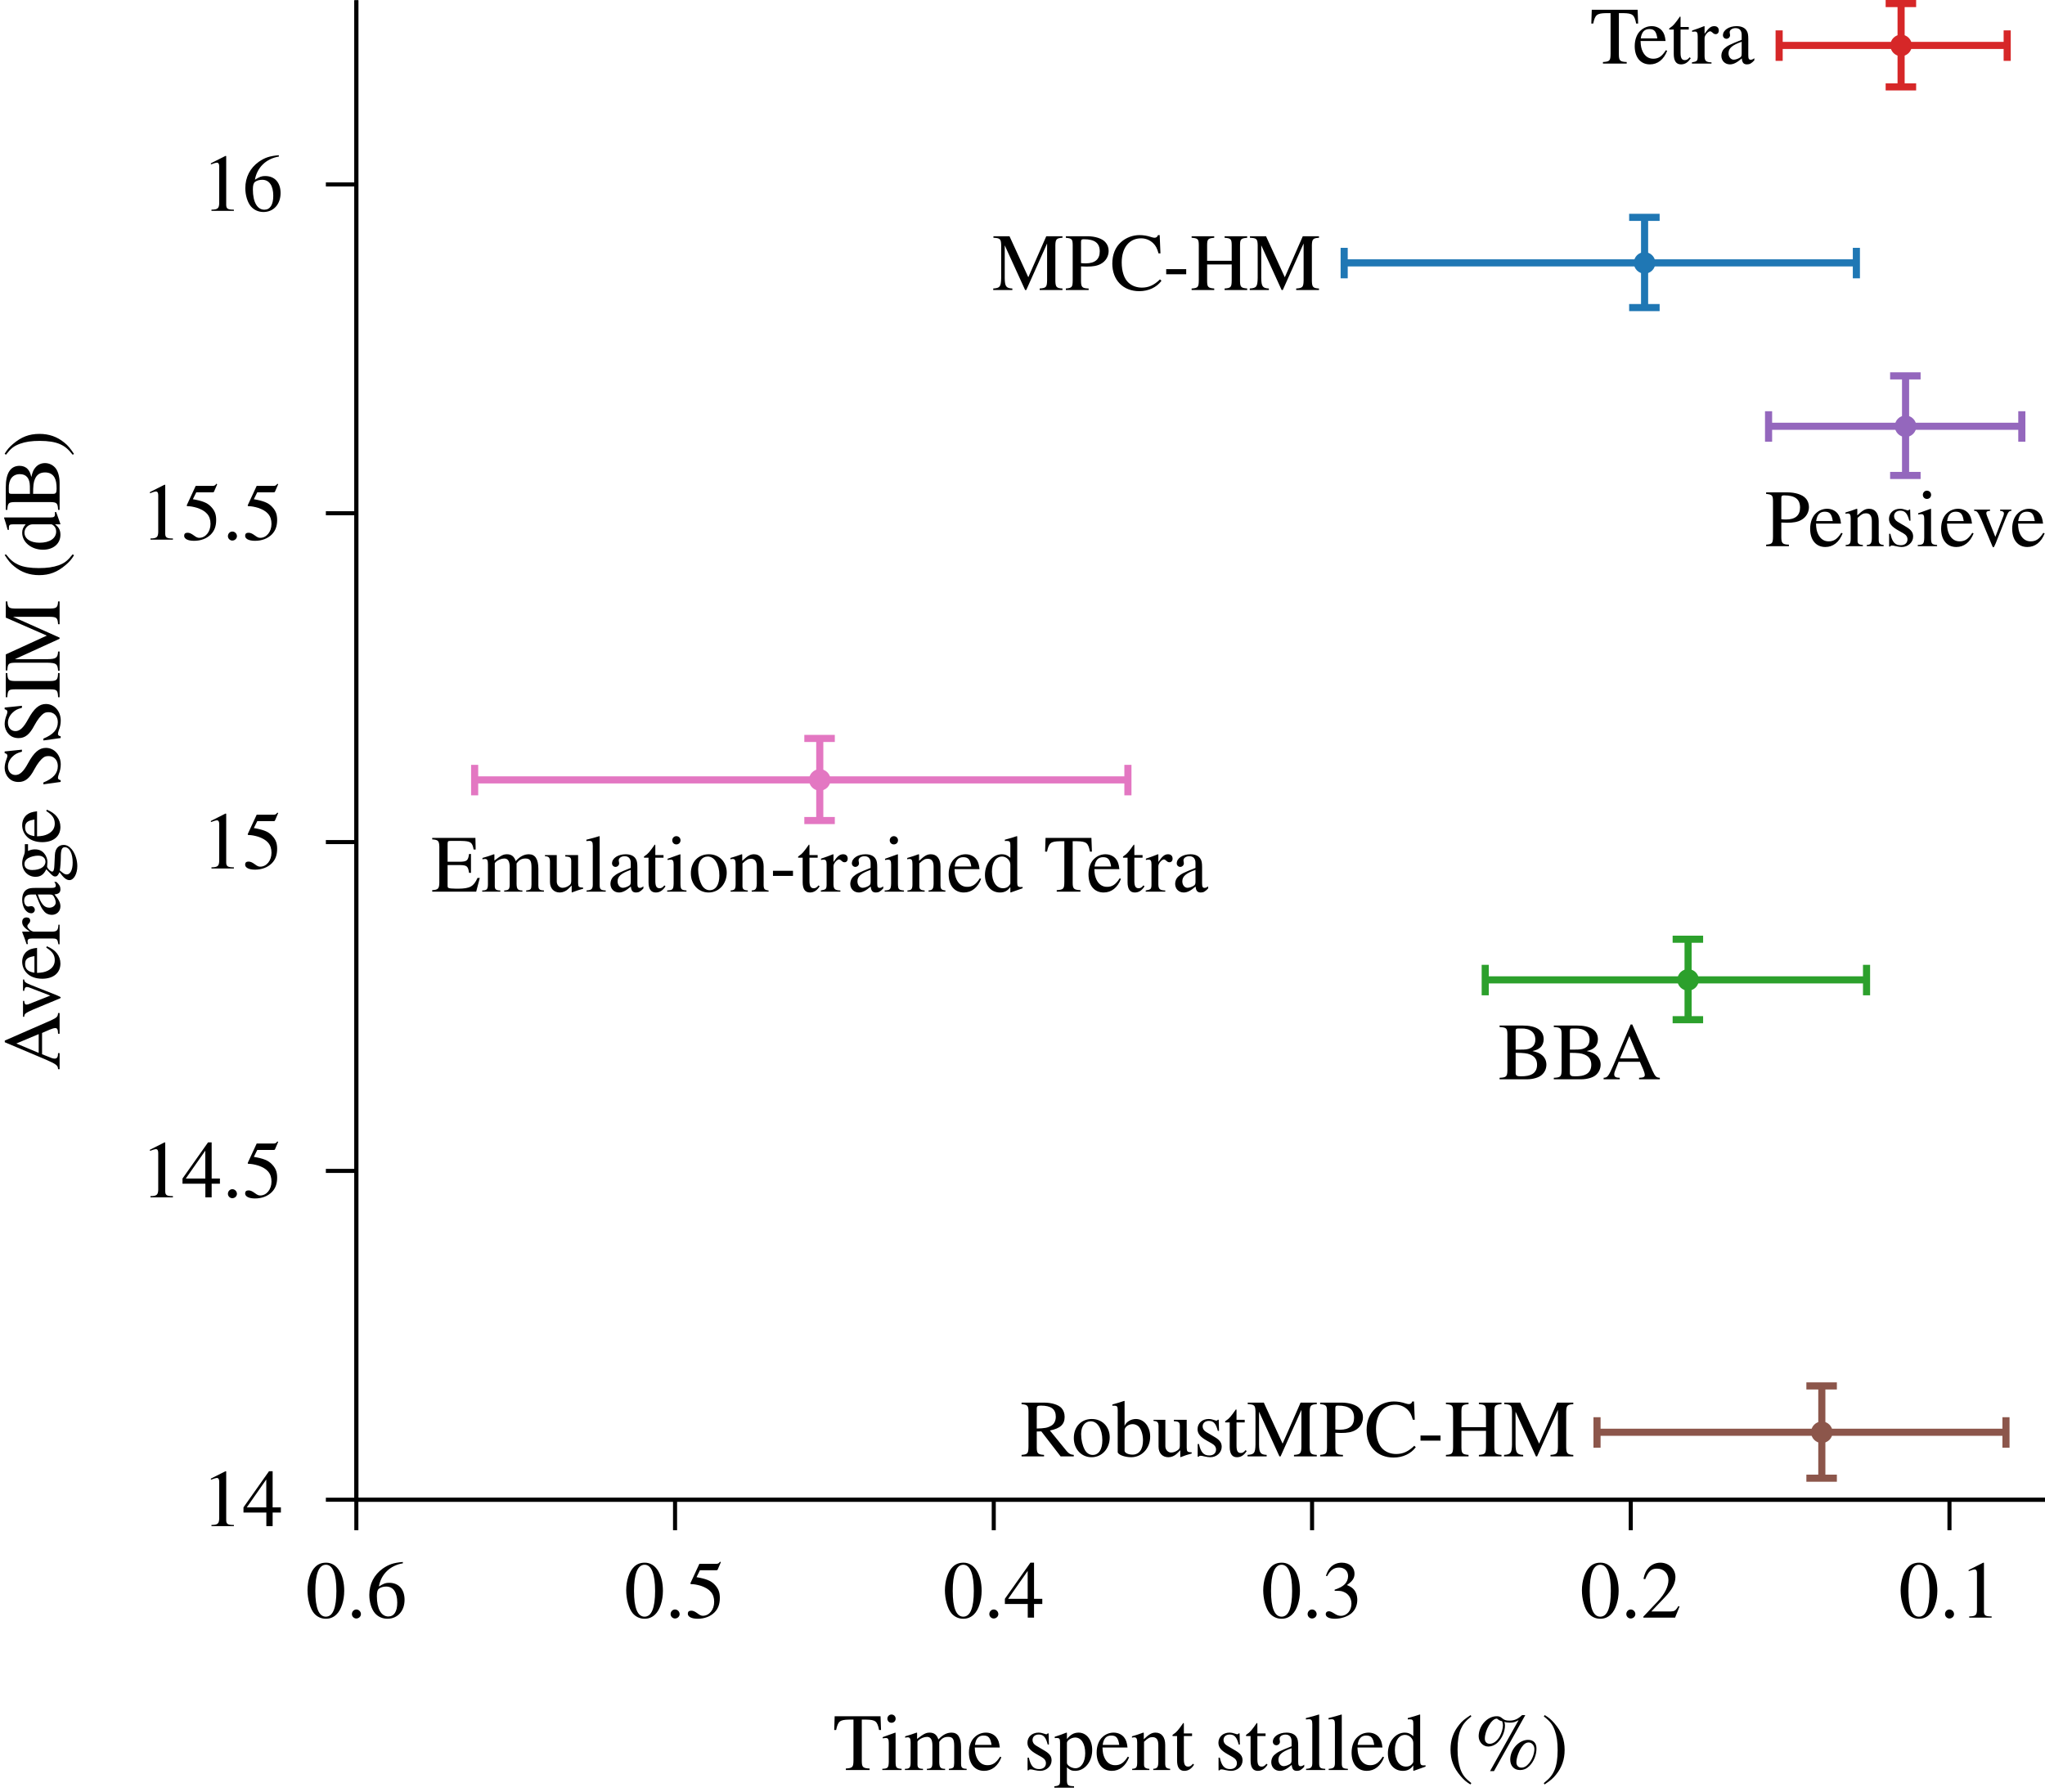
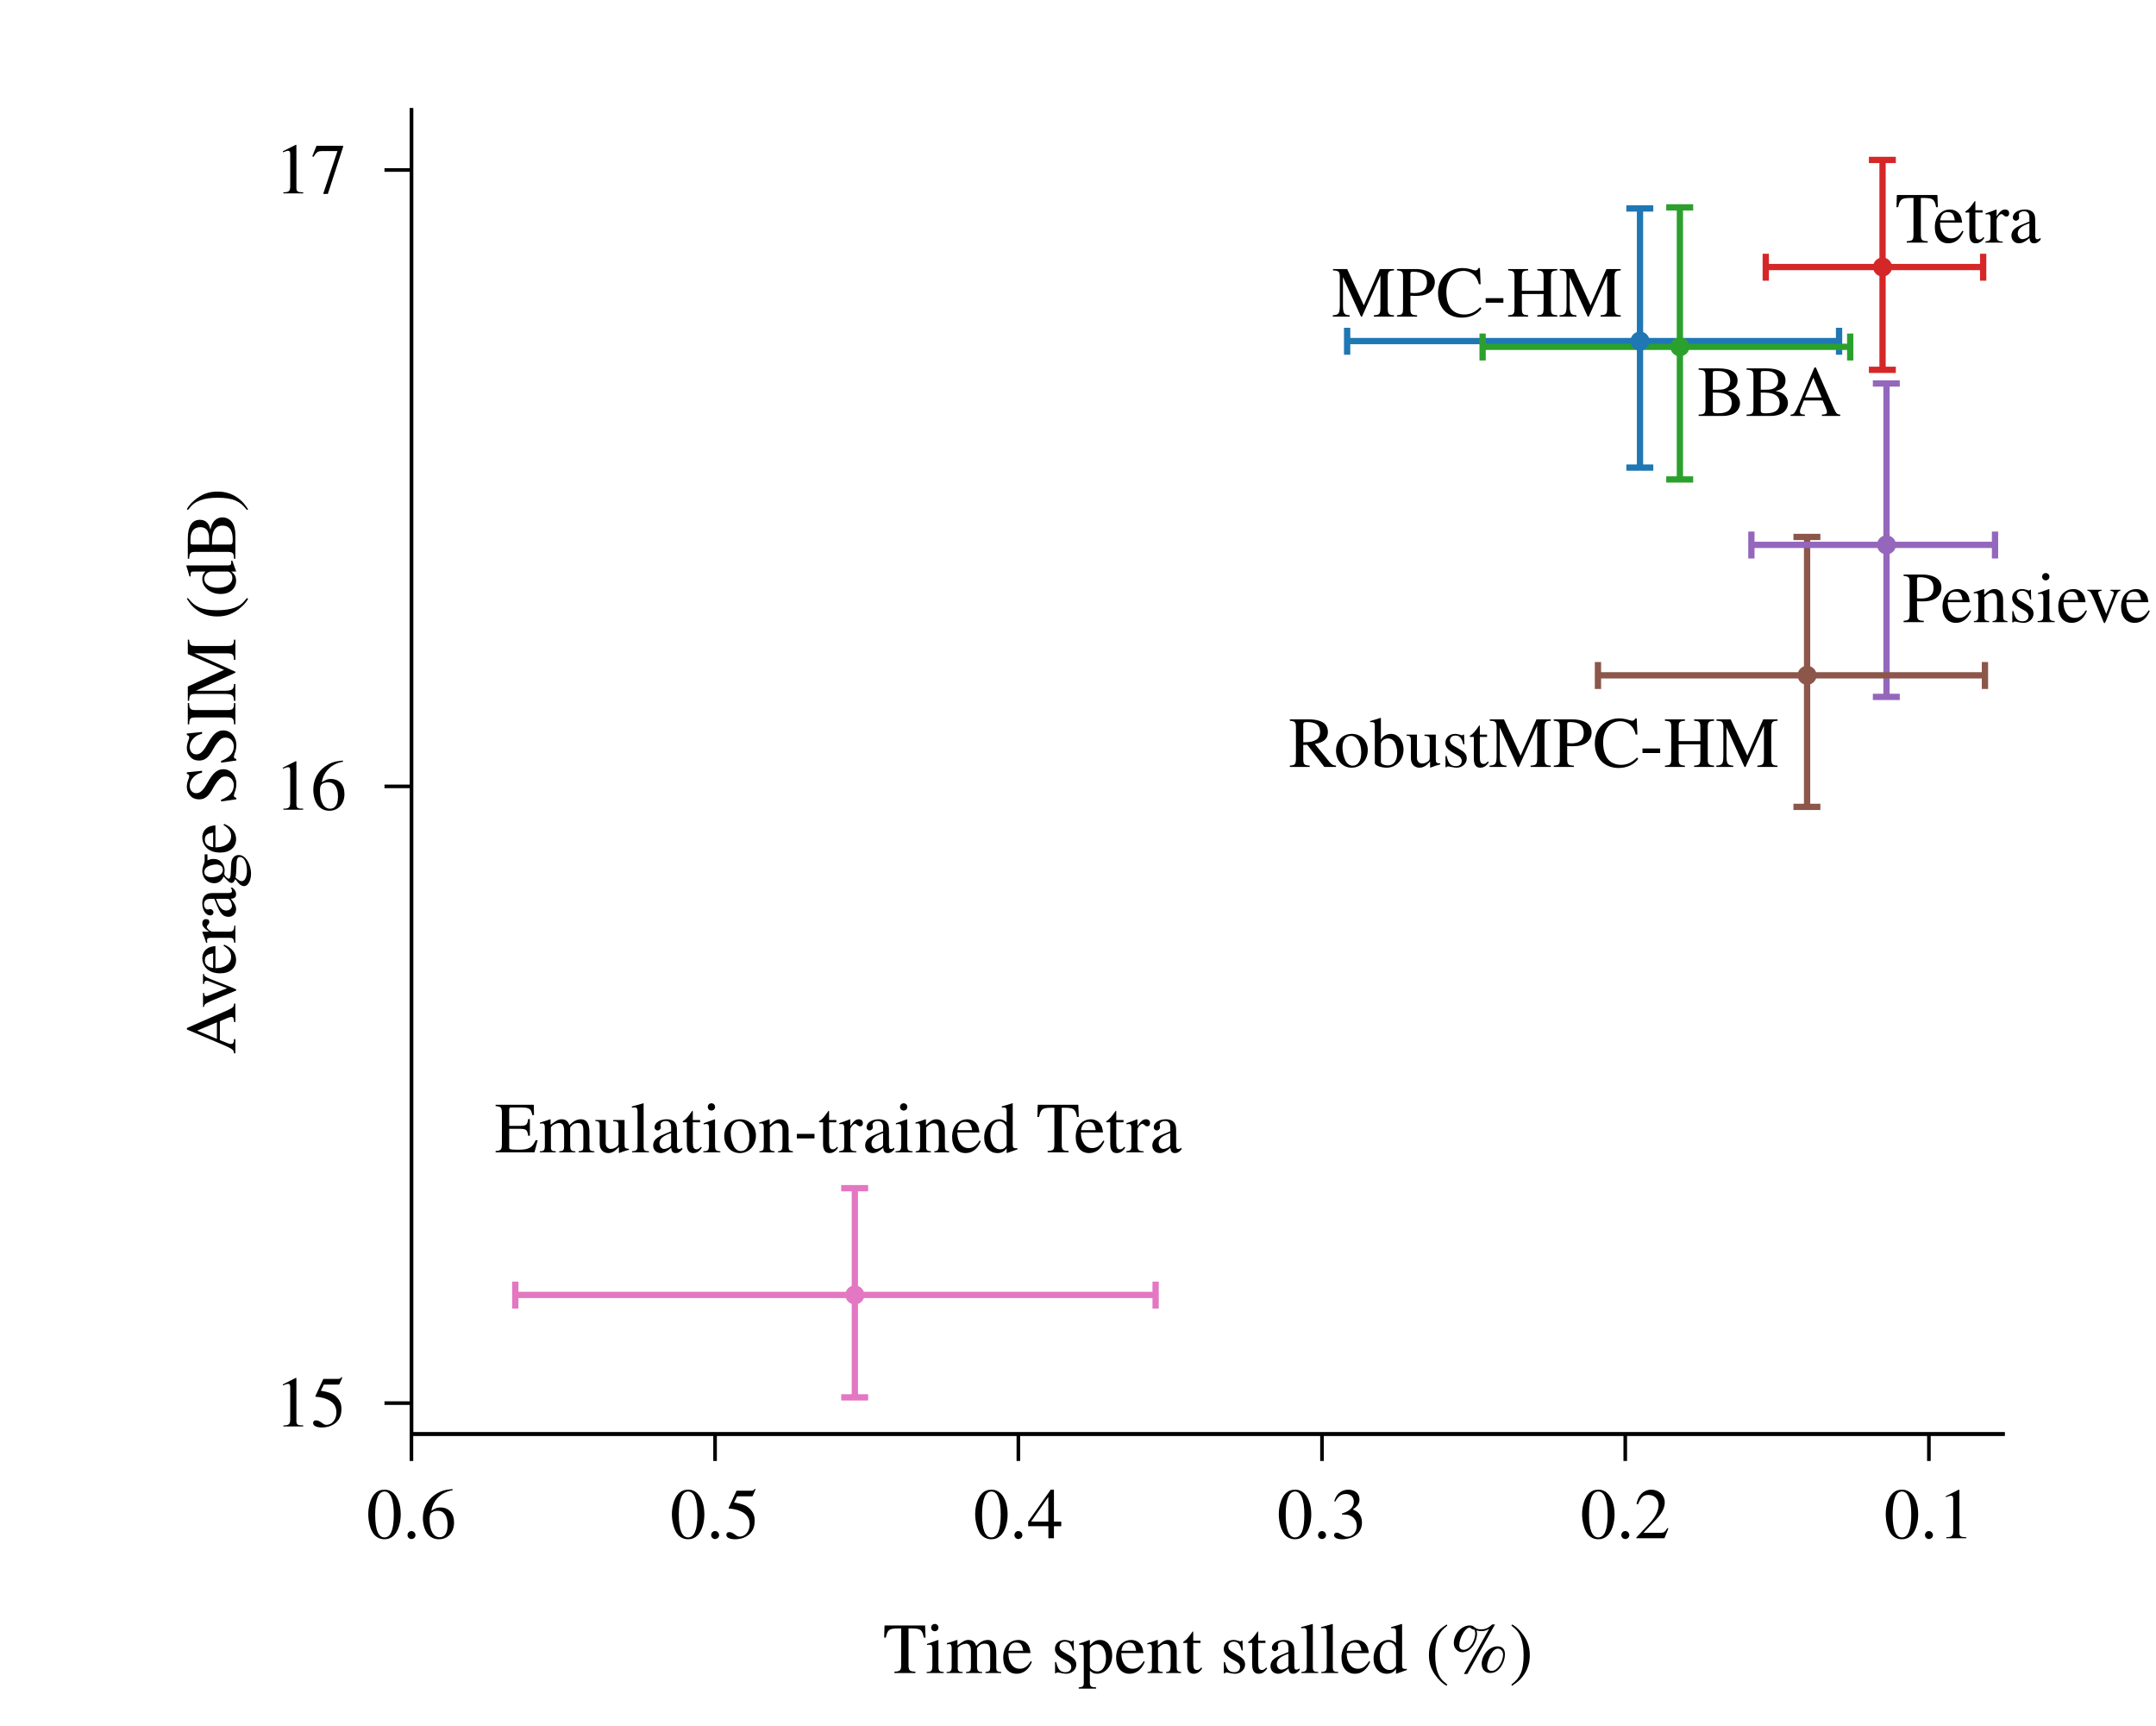
- <svg xmlns="http://www.w3.org/2000/svg" xmlns:xlink="http://www.w3.org/1999/xlink" width="503.06" height="440.815" viewBox="0 0 503.06 440.815" version="1.1" id="svg1873">
-   <defs id="defs1877">
-     <defs id="defs1636">
-       <circle r="0.5" id="gpDot" cx="0" cy="0" style="stroke:currentColor;stroke-width:0.5" />
-       <path d="M -1,0 H 1 M 0,-1 v 2" id="gpPt0" style="stroke:currentColor;stroke-width:0.133" />
-       <path d="M -1,-1 1,1 M 1,-1 -1,1" id="gpPt1" style="stroke:currentColor;stroke-width:0.133" />
-       <path d="M -1,0 H 1 M 0,-1 v 2 m -1,-2 2,2 m -2,0 2,-2" id="gpPt2" style="stroke:currentColor;stroke-width:0.133" />
-       <rect height="2" width="2" y="-1" x="-1" id="gpPt3" style="stroke:currentColor;stroke-width:0.133" />
-       <rect height="2" width="2" y="-1" x="-1" id="gpPt4" style="fill:currentColor;stroke:currentColor;stroke-width:0.133" />
-       <circle r="1" cy="0" cx="0" id="gpPt5" style="stroke:currentColor;stroke-width:0.133" />
-       <use id="gpPt6" xlink:href="#gpPt5" style="fill:currentColor;stroke:none" x="0" y="0" width="100%" height="100%" />
-       <path d="m 0,-1.33 -1.33,2 h 2.66 z" id="gpPt7" style="stroke:currentColor;stroke-width:0.133" />
-       <use id="gpPt8" xlink:href="#gpPt7" style="fill:currentColor;stroke:none" x="0" y="0" width="100%" height="100%" />
-       <use transform="scale(-1)" id="gpPt9" xlink:href="#gpPt7" style="stroke:currentColor" x="0" y="0" width="100%" height="100%" />
-       <use id="gpPt10" xlink:href="#gpPt9" style="fill:currentColor;stroke:none" x="0" y="0" width="100%" height="100%" />
-       <use transform="rotate(45)" id="gpPt11" xlink:href="#gpPt3" style="stroke:currentColor" x="0" y="0" width="100%" height="100%" />
-       <use id="gpPt12" xlink:href="#gpPt11" style="fill:currentColor;stroke:none" x="0" y="0" width="100%" height="100%" />
-       <path d="M 0,1.33 1.265,0.411 0.782,-1.067 -0.782,-1.076 -1.265,0.411 Z" id="gpPt13" style="stroke:currentColor;stroke-width:0.133" />
-       <use id="gpPt14" xlink:href="#gpPt13" style="fill:currentColor;stroke:none" x="0" y="0" width="100%" height="100%" />
+ <svg xmlns="http://www.w3.org/2000/svg" xmlns:xlink="http://www.w3.org/1999/xlink" width="600" height="480" viewBox="0 0 600 480" version="1.1" id="svg2932">
+   <defs id="defs2936">
+     <defs id="defs2715">
+       <circle stroke="currentColor" stroke-width="0.5" r="0.5" id="gpDot" />
+       <path d="M-1,0 h2 M0,-1 v2" stroke="currentColor" stroke-width="0.133" id="gpPt0" />
+       <path d="M-1,-1 L1,1 M1,-1 L-1,1" stroke="currentColor" stroke-width="0.133" id="gpPt1" />
+       <path d="M-1,0 L1,0 M0,-1 L0,1 M-1,-1 L1,1 M-1,1 L1,-1" stroke="currentColor" stroke-width="0.133" id="gpPt2" />
+       <rect height="2" width="2" y="-1" x="-1" stroke="currentColor" stroke-width="0.133" id="gpPt3" />
+       <rect height="2" width="2" y="-1" x="-1" fill="currentColor" stroke="currentColor" stroke-width="0.133" id="gpPt4" />
+       <circle r="1" cy="0" cx="0" stroke="currentColor" stroke-width="0.133" id="gpPt5" />
+       <use stroke="none" fill="currentColor" id="gpPt6" xlink:href="#gpPt5" />
+       <path d="M0,-1.33 L-1.33,0.67 L1.33,0.67 z" stroke="currentColor" stroke-width="0.133" id="gpPt7" />
+       <use stroke="none" fill="currentColor" id="gpPt8" xlink:href="#gpPt7" />
+       <use transform="rotate(180)" stroke="currentColor" id="gpPt9" xlink:href="#gpPt7" />
+       <use stroke="none" fill="currentColor" id="gpPt10" xlink:href="#gpPt9" />
+       <use transform="rotate(45)" stroke="currentColor" id="gpPt11" xlink:href="#gpPt3" />
+       <use stroke="none" fill="currentColor" id="gpPt12" xlink:href="#gpPt11" />
+       <path d="M0,1.330 L1.265,0.411 L0.782,-1.067 L-0.782,-1.076 L-1.265,0.411 z" stroke="currentColor" stroke-width="0.133" id="gpPt13" />
+       <use stroke="none" fill="currentColor" id="gpPt14" xlink:href="#gpPt13" />
      <filter width="1" height="1" y="0" x="0" filterUnits="objectBoundingBox" id="textbox">
-         <feFlood id="feFlood1626" result="bgnd" flood-opacity="1" flood-color="white" />
-         <feComposite id="feComposite1628" operator="atop" in2="bgnd" in="SourceGraphic" />
+         <feFlood id="feFlood2705" result="bgnd" flood-opacity="1" flood-color="white" />
+         <feComposite id="feComposite2707" operator="atop" in2="bgnd" in="SourceGraphic" />
      </filter>
      <filter width="1" height="1" y="0" x="0" filterUnits="objectBoundingBox" id="greybox">
-         <feFlood id="feFlood1631" result="grey" flood-opacity="1" flood-color="lightgrey" />
-         <feComposite id="feComposite1633" operator="atop" in2="grey" in="SourceGraphic" />
+         <feFlood id="feFlood2710" result="grey" flood-opacity="1" flood-color="lightgrey" />
+         <feComposite id="feComposite2712" operator="atop" in2="grey" in="SourceGraphic" />
      </filter>
    </defs>
  </defs>
-   <path d="m 87.66,368.975 h -7.5" id="path1640" style="color:#000000;fill:none;stroke:#000000;stroke-width:1;stroke-linecap:butt;stroke-linejoin:miter" />
-   <text style="color:#000000;font-size:20px;font-family:Times;text-anchor:end;fill:#000000;stroke:none;stroke-width:1;stroke-linecap:butt;stroke-linejoin:miter" id="text1644" x="69.66" y="375.475">
-     <tspan style="font-family:Times" id="tspan1642">14</tspan>
+   <path d="M 114.5,390.4 H 107" id="path2719" style="color:#000000;fill:none;stroke:#000000;stroke-width:1;stroke-linecap:butt;stroke-linejoin:miter" />
+   <text style="color:#000000;font-size:20px;font-family:Times;text-anchor:end;fill:#000000;stroke:none;stroke-width:1;stroke-linecap:butt;stroke-linejoin:miter" id="text2723" x="96.5" y="396.9">
+     <tspan style="font-family:Times" id="tspan2721">15</tspan>
  </text>
-   <path d="m 87.66,288.075 h -7.5" id="path1650" style="color:#000000;fill:none;stroke:#000000;stroke-width:1;stroke-linecap:butt;stroke-linejoin:miter" />
-   <text style="color:#000000;font-size:20px;font-family:Times;text-anchor:end;fill:#000000;stroke:none;stroke-width:1;stroke-linecap:butt;stroke-linejoin:miter" id="text1654" x="69.66" y="294.575">
-     <tspan style="font-family:Times" id="tspan1652">14.5</tspan>
+   <path d="M 114.5,218.8 H 107" id="path2729" style="color:#000000;fill:none;stroke:#000000;stroke-width:1;stroke-linecap:butt;stroke-linejoin:miter" />
+   <text style="color:#000000;font-size:20px;font-family:Times;text-anchor:end;fill:#000000;stroke:none;stroke-width:1;stroke-linecap:butt;stroke-linejoin:miter" id="text2733" x="96.5" y="225.3">
+     <tspan style="font-family:Times" id="tspan2731">16</tspan>
  </text>
-   <path d="m 87.66,207.175 h -7.5" id="path1660" style="color:#000000;fill:none;stroke:#000000;stroke-width:1;stroke-linecap:butt;stroke-linejoin:miter" />
-   <text style="color:#000000;font-size:20px;font-family:Times;text-anchor:end;fill:#000000;stroke:none;stroke-width:1;stroke-linecap:butt;stroke-linejoin:miter" id="text1664" x="69.66" y="213.675">
-     <tspan style="font-family:Times" id="tspan1662">15</tspan>
+   <path d="M 114.5,47.3 H 107" id="path2739" style="color:#000000;fill:none;stroke:#000000;stroke-width:1;stroke-linecap:butt;stroke-linejoin:miter" />
+   <text style="color:#000000;font-size:20px;font-family:Times;text-anchor:end;fill:#000000;stroke:none;stroke-width:1;stroke-linecap:butt;stroke-linejoin:miter" id="text2743" x="96.5" y="53.8">
+     <tspan style="font-family:Times" id="tspan2741">17</tspan>
  </text>
-   <path d="m 87.66,126.275 h -7.5" id="path1670" style="color:#000000;fill:none;stroke:#000000;stroke-width:1;stroke-linecap:butt;stroke-linejoin:miter" />
-   <text style="color:#000000;font-size:20px;font-family:Times;text-anchor:end;fill:#000000;stroke:none;stroke-width:1;stroke-linecap:butt;stroke-linejoin:miter" id="text1674" x="69.66" y="132.775">
-     <tspan style="font-family:Times" id="tspan1672">15.5</tspan>
+   <path d="m 536.8,399 v 7.5" id="path2749" style="color:#000000;fill:none;stroke:#000000;stroke-width:1;stroke-linecap:butt;stroke-linejoin:miter" />
+   <text style="color:#000000;font-size:20px;font-family:Times;text-anchor:middle;fill:#000000;stroke:none;stroke-width:1;stroke-linecap:butt;stroke-linejoin:miter" id="text2753" x="536.8" y="428">
+     <tspan style="font-family:Times" id="tspan2751">0.1</tspan>
  </text>
-   <path d="m 87.66,45.375 h -7.5" id="path1680" style="color:#000000;fill:none;stroke:#000000;stroke-width:1;stroke-linecap:butt;stroke-linejoin:miter" />
-   <text style="color:#000000;font-size:20px;font-family:Times;text-anchor:end;fill:#000000;stroke:none;stroke-width:1;stroke-linecap:butt;stroke-linejoin:miter" id="text1684" x="69.66" y="51.875">
-     <tspan style="font-family:Times" id="tspan1682">16</tspan>
+   <path d="m 452.3,399 v 7.5" id="path2759" style="color:#000000;fill:none;stroke:#000000;stroke-width:1;stroke-linecap:butt;stroke-linejoin:miter" />
+   <text style="color:#000000;font-size:20px;font-family:Times;text-anchor:middle;fill:#000000;stroke:none;stroke-width:1;stroke-linecap:butt;stroke-linejoin:miter" id="text2763" x="452.3" y="428">
+     <tspan style="font-family:Times" id="tspan2761">0.2</tspan>
  </text>
-   <path d="m 479.56,368.975 v 7.5" id="path1690" style="color:#000000;fill:none;stroke:#000000;stroke-width:1;stroke-linecap:butt;stroke-linejoin:miter" />
-   <text style="color:#000000;font-size:20px;font-family:Times;text-anchor:middle;fill:#000000;stroke:none;stroke-width:1;stroke-linecap:butt;stroke-linejoin:miter" id="text1694" x="479.56" y="397.975">
-     <tspan style="font-family:Times" id="tspan1692">0.1</tspan>
+   <path d="m 367.9,399 v 7.5" id="path2769" style="color:#000000;fill:none;stroke:#000000;stroke-width:1;stroke-linecap:butt;stroke-linejoin:miter" />
+   <text style="color:#000000;font-size:20px;font-family:Times;text-anchor:middle;fill:#000000;stroke:none;stroke-width:1;stroke-linecap:butt;stroke-linejoin:miter" id="text2773" x="367.9" y="428">
+     <tspan style="font-family:Times" id="tspan2771">0.3</tspan>
  </text>
-   <path d="m 401.16,368.975 v 7.5" id="path1700" style="color:#000000;fill:none;stroke:#000000;stroke-width:1;stroke-linecap:butt;stroke-linejoin:miter" />
-   <text style="color:#000000;font-size:20px;font-family:Times;text-anchor:middle;fill:#000000;stroke:none;stroke-width:1;stroke-linecap:butt;stroke-linejoin:miter" id="text1704" x="401.16" y="397.975">
-     <tspan style="font-family:Times" id="tspan1702">0.2</tspan>
+   <path d="m 283.4,399 v 7.5" id="path2779" style="color:#000000;fill:none;stroke:#000000;stroke-width:1;stroke-linecap:butt;stroke-linejoin:miter" />
+   <text style="color:#000000;font-size:20px;font-family:Times;text-anchor:middle;fill:#000000;stroke:none;stroke-width:1;stroke-linecap:butt;stroke-linejoin:miter" id="text2783" x="283.4" y="428">
+     <tspan style="font-family:Times" id="tspan2781">0.4</tspan>
  </text>
-   <path d="m 322.76,368.975 v 7.5" id="path1710" style="color:#000000;fill:none;stroke:#000000;stroke-width:1;stroke-linecap:butt;stroke-linejoin:miter" />
-   <text style="color:#000000;font-size:20px;font-family:Times;text-anchor:middle;fill:#000000;stroke:none;stroke-width:1;stroke-linecap:butt;stroke-linejoin:miter" id="text1714" x="322.76" y="397.975">
-     <tspan style="font-family:Times" id="tspan1712">0.3</tspan>
+   <path d="m 199,399 v 7.5" id="path2789" style="color:#000000;fill:none;stroke:#000000;stroke-width:1;stroke-linecap:butt;stroke-linejoin:miter" />
+   <text style="color:#000000;font-size:20px;font-family:Times;text-anchor:middle;fill:#000000;stroke:none;stroke-width:1;stroke-linecap:butt;stroke-linejoin:miter" id="text2793" x="199" y="428">
+     <tspan style="font-family:Times" id="tspan2791">0.5</tspan>
  </text>
-   <path d="m 244.46,368.975 v 7.5" id="path1720" style="color:#000000;fill:none;stroke:#000000;stroke-width:1;stroke-linecap:butt;stroke-linejoin:miter" />
-   <text style="color:#000000;font-size:20px;font-family:Times;text-anchor:middle;fill:#000000;stroke:none;stroke-width:1;stroke-linecap:butt;stroke-linejoin:miter" id="text1724" x="244.46" y="397.975">
-     <tspan style="font-family:Times" id="tspan1722">0.4</tspan>
+   <path d="m 114.5,399 v 7.5" id="path2799" style="color:#000000;fill:none;stroke:#000000;stroke-width:1;stroke-linecap:butt;stroke-linejoin:miter" />
+   <text style="color:#000000;font-size:20px;font-family:Times;text-anchor:middle;fill:#000000;stroke:none;stroke-width:1;stroke-linecap:butt;stroke-linejoin:miter" id="text2803" x="114.5" y="428">
+     <tspan style="font-family:Times" id="tspan2801">0.6</tspan>
  </text>
-   <path d="m 166.06,368.975 v 7.5" id="path1730" style="color:#000000;fill:none;stroke:#000000;stroke-width:1;stroke-linecap:butt;stroke-linejoin:miter" />
-   <text style="color:#000000;font-size:20px;font-family:Times;text-anchor:middle;fill:#000000;stroke:none;stroke-width:1;stroke-linecap:butt;stroke-linejoin:miter" id="text1734" x="166.06" y="397.975">
-     <tspan style="font-family:Times" id="tspan1732">0.5</tspan>
+   <path d="M 114.5,30.1 V 399 h 443.4 m 0,-368.9 m -443.4,0" id="path2811" style="color:#000000;fill:none;stroke:#000000;stroke-width:1;stroke-linecap:butt;stroke-linejoin:miter" />
+   <text style="color:#000000;font-size:20px;font-family:Times;text-anchor:middle;fill:#000000;stroke:none;stroke-width:1;stroke-linecap:butt;stroke-linejoin:miter" id="text2817" transform="rotate(-90)" x="-214.6" y="65.5">
+     <tspan style="font-family:Times" id="tspan2815">Average SSIM (dB)</tspan>
  </text>
-   <path d="m 87.66,368.975 v 7.5" id="path1740" style="color:#000000;fill:none;stroke:#000000;stroke-width:1;stroke-linecap:butt;stroke-linejoin:miter" />
-   <text style="color:#000000;font-size:20px;font-family:Times;text-anchor:middle;fill:#000000;stroke:none;stroke-width:1;stroke-linecap:butt;stroke-linejoin:miter" id="text1744" x="87.66" y="397.975">
-     <tspan style="font-family:Times" id="tspan1742">0.6</tspan>
+   <text style="color:#000000;font-size:20px;font-family:Times;text-anchor:middle;fill:#000000;stroke:none;stroke-width:1;stroke-linecap:butt;stroke-linejoin:miter" id="text2825" x="336.2" y="465.5">
+     <tspan style="font-family:Times" id="tspan2823">Time spent stalled (%)</tspan>
  </text>
-   <path d="m 87.66,0.075 v 368.9 h 415.4 m 0,-368.9 m -415.4,0" id="path1752" style="color:#000000;fill:none;stroke:#000000;stroke-width:1;stroke-linecap:butt;stroke-linejoin:miter" />
-   <text style="color:#000000;font-size:20px;font-family:Times;text-anchor:middle;fill:#000000;stroke:none;stroke-width:1;stroke-linecap:butt;stroke-linejoin:miter" id="text1758" transform="rotate(-90)" x="-184.575" y="14.66">
-     <tspan style="font-family:Times" id="tspan1756">Average SSIM (dB)</tspan>
+   <path style="color:#000000;fill:none;stroke:#d62728;stroke-width:1.75;stroke-linecap:butt;stroke-linejoin:miter" id="path2837" d="M 523.9,102.9 V 44.5 m -3.8,58.4 h 7.5 m -7.5,-58.4 h 7.5" />
+   <path style="color:#000000;fill:none;stroke:#1f77b4;stroke-width:1.75;stroke-linecap:butt;stroke-linejoin:miter" id="path2839" d="M 456.4,130.1 V 58 m -3.8,72.1 h 7.5 M 452.6,58 h 7.5" />
+   <path style="color:#000000;fill:none;stroke:#8c564b;stroke-width:1.75;stroke-linecap:butt;stroke-linejoin:miter" id="path2841" d="m 502.9,224.5 v -75.1 m -3.8,75.1 h 7.5 m -7.5,-75.1 h 7.5" />
+   <path style="color:#000000;fill:none;stroke:#9467bd;stroke-width:1.75;stroke-linecap:butt;stroke-linejoin:miter" id="path2843" d="m 525,193.9 v -87.2 m -3.8,87.2 h 7.5 m -7.5,-87.2 h 7.5" />
+   <path style="color:#000000;fill:none;stroke:#2ca02c;stroke-width:1.75;stroke-linecap:butt;stroke-linejoin:miter" id="path2845" d="M 467.5,133.4 V 57.7 m -3.8,75.7 h 7.5 m -7.5,-75.7 h 7.5" />
+   <path style="color:#000000;fill:none;stroke:#e377c2;stroke-width:1.75;stroke-linecap:butt;stroke-linejoin:miter" id="path2847" d="m 237.9,388.8 v -58.2 m -3.8,58.2 h 7.5 m -7.5,-58.2 h 7.5" />
+   <path style="color:#000000;fill:none;stroke:#d62728;stroke-width:1.75;stroke-linecap:butt;stroke-linejoin:miter" id="path2849" d="m 551.9,74.3 h -60.5 m 60.5,3.8 v -7.5 m -60.5,7.5 v -7.5" />
+   <path style="color:#000000;fill:none;stroke:#1f77b4;stroke-width:1.75;stroke-linecap:butt;stroke-linejoin:miter" id="path2851" d="M 511.8,94.9 H 374.9 m 136.9,3.8 v -7.5 m -136.9,7.5 v -7.5" />
+   <path style="color:#000000;fill:none;stroke:#8c564b;stroke-width:1.75;stroke-linecap:butt;stroke-linejoin:miter" id="path2853" d="M 552.4,187.9 H 444.7 m 107.7,3.8 v -7.5 m -107.7,7.5 v -7.5" />
+   <path style="color:#000000;fill:none;stroke:#9467bd;stroke-width:1.75;stroke-linecap:butt;stroke-linejoin:miter" id="path2855" d="m 555.2,151.6 h -67.8 m 67.8,3.8 v -7.5 m -67.8,7.5 v -7.5" />
+   <path style="color:#000000;fill:none;stroke:#2ca02c;stroke-width:1.75;stroke-linecap:butt;stroke-linejoin:miter" id="path2857" d="M 514.9,96.5 H 412.6 m 102.3,3.8 v -7.5 m -102.3,7.5 v -7.5" />
+   <path style="color:#000000;fill:none;stroke:#e377c2;stroke-width:1.75;stroke-linecap:butt;stroke-linejoin:miter" id="path2859" d="M 321.6,360.3 H 143.4 m 178.2,3.8 v -7.5 m -178.2,7.5 v -7.5" />
+   <use height="100%" width="100%" y="0" x="0" style="color:#d62728;fill:none;stroke:#000000;stroke-width:1.75;stroke-linecap:butt;stroke-linejoin:miter" id="use2861" transform="matrix(2.48,0,0,2.48,523.9,74.3)" xlink:href="#gpPt6" />
+   <use height="100%" width="100%" y="0" x="0" style="color:#1f77b4;fill:none;stroke:#000000;stroke-width:1.75;stroke-linecap:butt;stroke-linejoin:miter" id="use2863" transform="matrix(2.48,0,0,2.48,456.4,94.9)" xlink:href="#gpPt6" />
+   <use height="100%" width="100%" y="0" x="0" style="color:#8c564b;fill:none;stroke:#000000;stroke-width:1.75;stroke-linecap:butt;stroke-linejoin:miter" id="use2865" transform="matrix(2.48,0,0,2.48,502.9,187.9)" xlink:href="#gpPt6" />
+   <use height="100%" width="100%" y="0" x="0" style="color:#9467bd;fill:none;stroke:#000000;stroke-width:1.75;stroke-linecap:butt;stroke-linejoin:miter" id="use2867" transform="matrix(2.48,0,0,2.48,525,151.6)" xlink:href="#gpPt6" />
+   <use height="100%" width="100%" y="0" x="0" style="color:#2ca02c;fill:none;stroke:#000000;stroke-width:1.75;stroke-linecap:butt;stroke-linejoin:miter" id="use2869" transform="matrix(2.48,0,0,2.48,467.5,96.5)" xlink:href="#gpPt6" />
+   <use height="100%" width="100%" y="0" x="0" style="color:#e377c2;fill:none;stroke:#000000;stroke-width:1.75;stroke-linecap:butt;stroke-linejoin:miter" id="use2871" transform="matrix(2.48,0,0,2.48,237.9,360.3)" xlink:href="#gpPt6" />
+   <text style="color:#000000;font-size:20px;font-family:Times;text-anchor:middle;fill:#000000;stroke:none;stroke-width:1;stroke-linecap:butt;stroke-linejoin:miter" id="text2882" x="547.674" y="67.498">
+     <tspan id="tspan2880" style="font-family:Times">Tetra</tspan>
  </text>
-   <text style="color:#000000;font-size:20px;font-family:Times;text-anchor:middle;fill:#000000;stroke:none;stroke-width:1;stroke-linecap:butt;stroke-linejoin:miter" id="text1766" x="295.36" y="435.475">
-     <tspan style="font-family:Times" id="tspan1764">Time spent stalled (%)</tspan>
+   <text style="color:#000000;font-size:20px;font-family:Times;text-anchor:middle;fill:#000000;stroke:none;stroke-width:1;stroke-linecap:butt;stroke-linejoin:miter" id="text2888" x="411.117" y="88.098">
+     <tspan id="tspan2886" style="font-family:Times">MPC-HM</tspan>
  </text>
-   <path style="color:#000000;fill:none;stroke:#d62728;stroke-width:1.75;stroke-linecap:butt;stroke-linejoin:miter" id="path1778" d="m 467.66,21.375 v -20.5 m -3.8,20.5 h 7.5 m -7.5,-20.5 h 7.5" />
-   <path style="color:#000000;fill:none;stroke:#1f77b4;stroke-width:1.75;stroke-linecap:butt;stroke-linejoin:miter" id="path1780" d="m 404.56,75.675 v -22.2 m -3.8,22.2 h 7.5 m -7.5,-22.2 h 7.5" />
-   <path style="color:#000000;fill:none;stroke:#8c564b;stroke-width:1.75;stroke-linecap:butt;stroke-linejoin:miter" id="path1782" d="m 448.16,363.675 v -22.7 m -3.8,22.7 h 7.5 m -7.5,-22.7 h 7.5" />
-   <path style="color:#000000;fill:none;stroke:#9467bd;stroke-width:1.75;stroke-linecap:butt;stroke-linejoin:miter" id="path1784" d="m 468.76,116.975 v -24.5 m -3.8,24.5 h 7.5 m -7.5,-24.5 h 7.5" />
-   <path style="color:#000000;fill:none;stroke:#2ca02c;stroke-width:1.75;stroke-linecap:butt;stroke-linejoin:miter" id="path1786" d="m 415.26,250.875 v -19.8 m -3.8,19.8 h 7.5 m -7.5,-19.8 h 7.5" />
-   <path style="color:#000000;fill:none;stroke:#e377c2;stroke-width:1.75;stroke-linecap:butt;stroke-linejoin:miter" id="path1788" d="m 201.66,201.875 v -20.2 m -3.8,20.2 h 7.5 m -7.5,-20.2 h 7.5" />
-   <path style="color:#000000;fill:none;stroke:#d62728;stroke-width:1.75;stroke-linecap:butt;stroke-linejoin:miter" id="path1790" d="m 493.76,11.175 h -56.1 m 56.1,3.8 v -7.5 m -56.1,7.5 v -7.5" />
-   <path style="color:#000000;fill:none;stroke:#1f77b4;stroke-width:1.75;stroke-linecap:butt;stroke-linejoin:miter" id="path1792" d="m 456.66,64.675 h -126 m 126,3.8 v -7.5 m -126,7.5 v -7.5" />
-   <path style="color:#000000;fill:none;stroke:#8c564b;stroke-width:1.75;stroke-linecap:butt;stroke-linejoin:miter" id="path1794" d="m 493.46,352.375 h -100.6 m 100.6,3.8 v -7.5 m -100.6,7.5 v -7.5" />
-   <path style="color:#000000;fill:none;stroke:#9467bd;stroke-width:1.75;stroke-linecap:butt;stroke-linejoin:miter" id="path1796" d="m 497.36,104.875 h -62.3 m 62.3,3.8 v -7.5 m -62.3,7.5 v -7.5" />
-   <path style="color:#000000;fill:none;stroke:#2ca02c;stroke-width:1.75;stroke-linecap:butt;stroke-linejoin:miter" id="path1798" d="m 459.16,241.075 h -93.8 m 93.8,3.8 v -7.5 m -93.8,7.5 v -7.5" />
-   <path style="color:#000000;fill:none;stroke:#e377c2;stroke-width:1.75;stroke-linecap:butt;stroke-linejoin:miter" id="path1800" d="m 277.46,191.875 h -160.7 m 160.7,3.8 v -7.5 m -160.7,7.5 v -7.5" />
-   <use height="100%" width="100%" y="0" x="0" style="color:#d62728;fill:none;stroke:#000000;stroke-width:1.75;stroke-linecap:butt;stroke-linejoin:miter" id="use1802" transform="matrix(2.48,0,0,2.48,467.66,11.175)" xlink:href="#gpPt6" />
-   <use height="100%" width="100%" y="0" x="0" style="color:#1f77b4;fill:none;stroke:#000000;stroke-width:1.75;stroke-linecap:butt;stroke-linejoin:miter" id="use1804" transform="matrix(2.48,0,0,2.48,404.56,64.675)" xlink:href="#gpPt6" />
-   <use height="100%" width="100%" y="0" x="0" style="color:#8c564b;fill:none;stroke:#000000;stroke-width:1.75;stroke-linecap:butt;stroke-linejoin:miter" id="use1806" transform="matrix(2.48,0,0,2.48,448.16,352.375)" xlink:href="#gpPt6" />
-   <use height="100%" width="100%" y="0" x="0" style="color:#9467bd;fill:none;stroke:#000000;stroke-width:1.75;stroke-linecap:butt;stroke-linejoin:miter" id="use1808" transform="matrix(2.48,0,0,2.48,468.76,104.875)" xlink:href="#gpPt6" />
-   <use height="100%" width="100%" y="0" x="0" style="color:#2ca02c;fill:none;stroke:#000000;stroke-width:1.75;stroke-linecap:butt;stroke-linejoin:miter" id="use1810" transform="matrix(2.48,0,0,2.48,415.26,241.075)" xlink:href="#gpPt6" />
-   <use height="100%" width="100%" y="0" x="0" style="color:#e377c2;fill:none;stroke:#000000;stroke-width:1.75;stroke-linecap:butt;stroke-linejoin:miter" id="use1812" transform="matrix(2.48,0,0,2.48,201.66,191.875)" xlink:href="#gpPt6" />
-   <text style="color:#000000;font-size:20px;font-family:Times;text-anchor:middle;fill:#000000;stroke:none;stroke-width:1;stroke-linecap:butt;stroke-linejoin:miter" id="text1823" x="411.353" y="15.635">
-     <tspan id="tspan1821" style="font-family:Times">Tetra</tspan>
+   <text style="color:#000000;font-size:20px;font-family:Times;text-anchor:middle;fill:#000000;stroke:none;stroke-width:1;stroke-linecap:butt;stroke-linejoin:miter" id="text2894" x="426.9" y="213.4">
+     <tspan id="tspan2892" style="font-family:Times">RobustMPC-HM</tspan>
  </text>
-   <text style="color:#000000;font-size:20px;font-family:Times;text-anchor:middle;fill:#000000;stroke:none;stroke-width:1;stroke-linecap:butt;stroke-linejoin:miter" id="text1829" x="284.537" y="71.357">
-     <tspan id="tspan1827" style="font-family:Times">MPC-HM</tspan>
+   <text style="color:#000000;font-size:20px;font-family:Times;text-anchor:middle;fill:#000000;stroke:none;stroke-width:1;stroke-linecap:butt;stroke-linejoin:miter" id="text2900" x="564.057" y="173.1">
+     <tspan id="tspan2898" style="font-family:Times">Pensieve</tspan>
  </text>
-   <text style="color:#000000;font-size:20px;font-family:Times;text-anchor:middle;fill:#000000;stroke:none;stroke-width:1;stroke-linecap:butt;stroke-linejoin:miter" id="text1835" x="319.247" y="358.317">
-     <tspan id="tspan1833" style="font-family:Times">RobustMPC-HM</tspan>
+   <text style="color:#000000;font-size:20px;font-family:Times;text-anchor:middle;fill:#000000;stroke:none;stroke-width:1;stroke-linecap:butt;stroke-linejoin:miter" id="text2906" x="492.406" y="115.736">
+     <tspan id="tspan2904" style="font-family:Times">BBA</tspan>
  </text>
-   <text style="color:#000000;font-size:20px;font-family:Times;text-anchor:middle;fill:#000000;stroke:none;stroke-width:1;stroke-linecap:butt;stroke-linejoin:miter" id="text1841" x="468.76" y="134.375">
-     <tspan id="tspan1839" style="font-family:Times">Pensieve</tspan>
+   <text style="color:#000000;font-size:20px;font-family:Times;text-anchor:middle;fill:#000000;stroke:none;stroke-width:1;stroke-linecap:butt;stroke-linejoin:miter" id="text2912" x="233.258" y="320.63">
+     <tspan id="tspan2910" style="font-family:Times">Emulation-trained Tetra</tspan>
  </text>
-   <text style="color:#000000;font-size:20px;font-family:Times;text-anchor:middle;fill:#000000;stroke:none;stroke-width:1;stroke-linecap:butt;stroke-linejoin:miter" id="text1847" x="388.588" y="265.539">
-     <tspan id="tspan1845" style="font-family:Times">BBA</tspan>
-   </text>
-   <text style="color:#000000;font-size:20px;font-family:Times;text-anchor:middle;fill:#000000;stroke:none;stroke-width:1;stroke-linecap:butt;stroke-linejoin:miter" id="text1853" x="201.66" y="219.375">
-     <tspan id="tspan1851" style="font-family:Times">Emulation-trained Tetra</tspan>
-   </text>
-   <path d="m 87.66,0.075 v 368.9 h 415.4 m 0,-368.9 m -415.4,0" id="path1866" style="color:#000000;fill:none;stroke:#000000;stroke-width:1;stroke-linecap:butt;stroke-linejoin:miter" />
+   <path d="M 114.5,30.1 V 399 h 443.4 m 0,-368.9 m -443.4,0" id="path2925" style="color:#000000;fill:none;stroke:#000000;stroke-width:1;stroke-linecap:butt;stroke-linejoin:miter" />
</svg>
